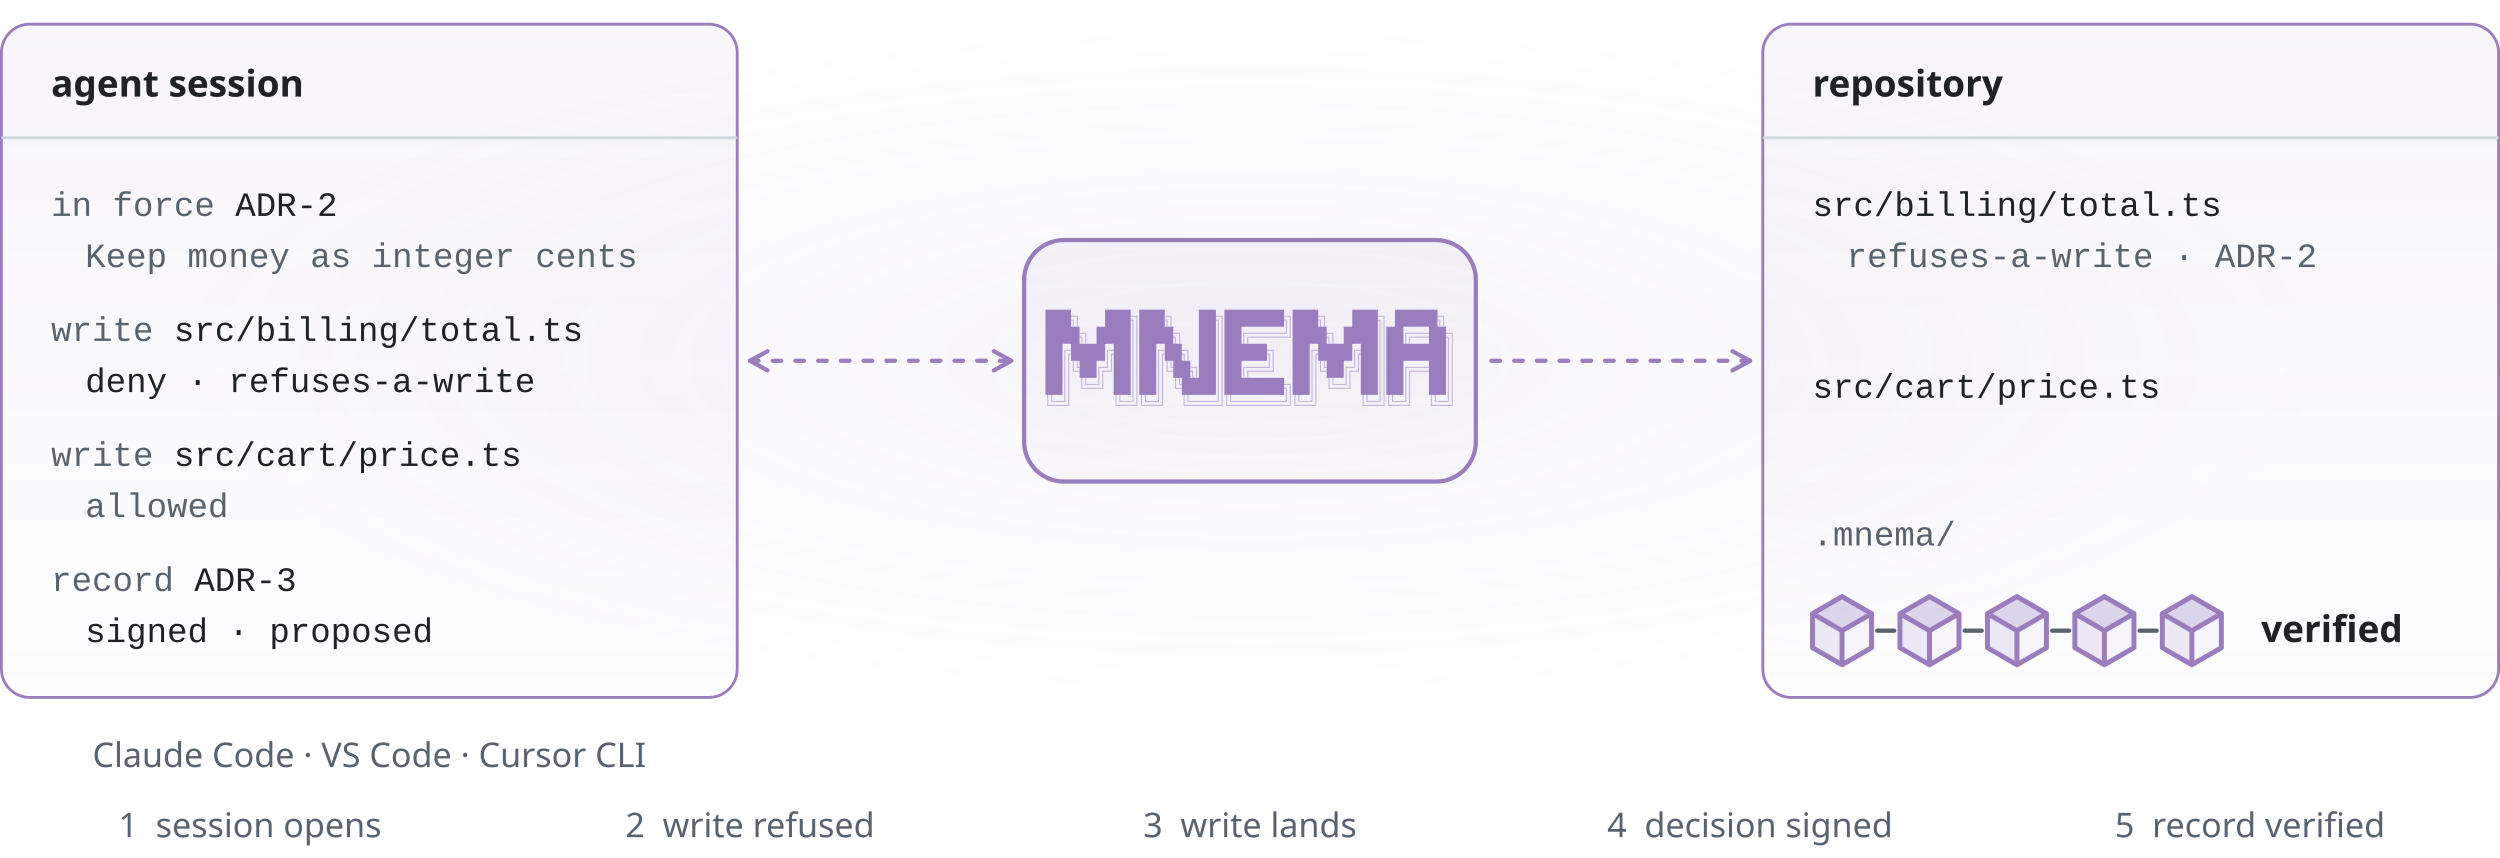
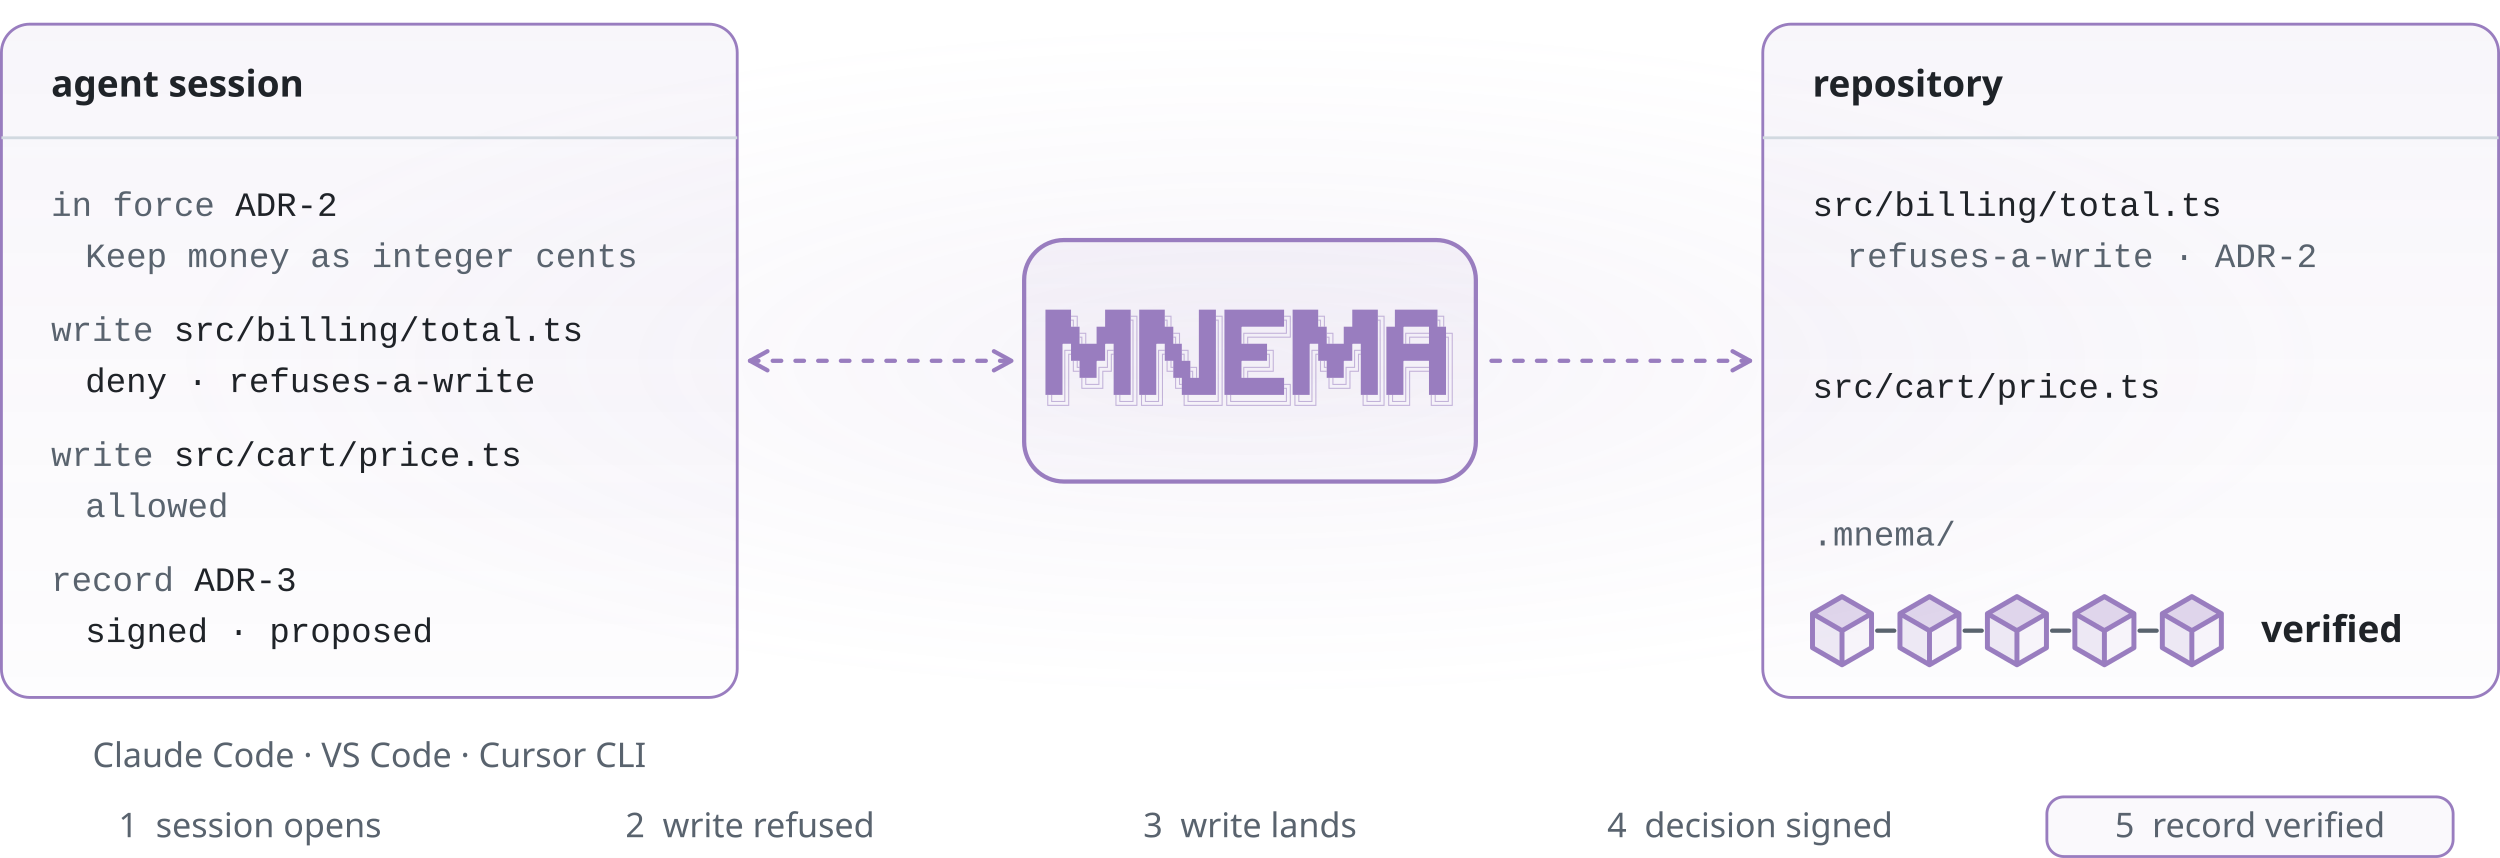
<svg xmlns="http://www.w3.org/2000/svg" width="880" height="302" viewBox="0 0 880 302" role="img" aria-label="How mnema fits: a session opens with the decisions in force, a write under a refusing rule is denied, a write elsewhere lands, a recorded decision is signed into the chain, and mnema verify checks it">
  <style>
.a{animation-duration:14s;animation-iteration-count:infinite;animation-timing-function:ease-in-out}
@keyframes k0{0%{opacity:0}8.57%{opacity:0}10.71%{opacity:1}92.86%{opacity:1}95%{opacity:0}100%{opacity:0}}
@keyframes k1{0%{opacity:0}8.57%{opacity:0}10.71%{opacity:1}92.86%{opacity:1}95%{opacity:0}100%{opacity:0}}
@keyframes k2{0%{opacity:0}8.57%{opacity:0}10.71%{opacity:1}92.86%{opacity:1}95%{opacity:0}100%{opacity:0}}
@keyframes k3{0%{opacity:0}20%{opacity:0}22.14%{opacity:1}92.86%{opacity:1}95%{opacity:0}100%{opacity:0}}
@keyframes k4{0%{opacity:0}20%{opacity:0}22.14%{opacity:1}92.86%{opacity:1}95%{opacity:0}100%{opacity:0}}
@keyframes k5{0%{opacity:0}35.71%{opacity:0}37.86%{opacity:1}92.86%{opacity:1}95%{opacity:0}100%{opacity:0}}
@keyframes k6{0%{opacity:0}42.86%{opacity:0}45%{opacity:1}92.86%{opacity:1}95%{opacity:0}100%{opacity:0}}
@keyframes k7{0%{opacity:0}42.86%{opacity:0}45%{opacity:1}92.86%{opacity:1}95%{opacity:0}100%{opacity:0}}
@keyframes k8{0%{opacity:0}55.71%{opacity:0}57.86%{opacity:1}92.86%{opacity:1}95%{opacity:0}100%{opacity:0}}
@keyframes k9{0%{opacity:0}64.29%{opacity:0}66.43%{opacity:1}92.86%{opacity:1}95%{opacity:0}100%{opacity:0}}
@keyframes k10{0%{opacity:0}64.29%{opacity:0}66.43%{opacity:1}92.86%{opacity:1}95%{opacity:0}100%{opacity:0}}
@keyframes k11{0%{opacity:0}72.86%{opacity:0}75%{opacity:1}92.86%{opacity:1}95%{opacity:0}100%{opacity:0}}
@keyframes k12{0%{opacity:0}55.71%{opacity:0}57.86%{opacity:1}60.71%{opacity:1}62.86%{opacity:0}100%{opacity:0}}
@keyframes k13{0%{opacity:0}35.71%{opacity:0}37.86%{opacity:1}92.86%{opacity:1}95%{opacity:0}100%{opacity:0}}
@keyframes k14{0%{opacity:0}78.57%{opacity:0}80.71%{opacity:1}92.86%{opacity:1}95%{opacity:0}100%{opacity:0}}
@keyframes k15{0%{opacity:0}35.71%{opacity:0}36.79%{opacity:1}40.36%{opacity:0}100%{opacity:0}}
@keyframes k16{0%{opacity:0}78.57%{opacity:0}79.64%{opacity:1}83.21%{opacity:0}100%{opacity:0}}
- @keyframes k17{0%{opacity:0}82.86%{opacity:0}83.93%{opacity:1}87.5%{opacity:0}100%{opacity:0}}
- @keyframes k18{0%{opacity:0}84.43%{opacity:0}85.5%{opacity:1}89.07%{opacity:0}100%{opacity:0}}
- @keyframes k19{0%{opacity:0}86%{opacity:0}87.07%{opacity:1}90.64%{opacity:0}100%{opacity:0}}
- @keyframes k20{0%{opacity:0}87.57%{opacity:0}88.64%{opacity:1}92.21%{opacity:0}100%{opacity:0}}
- @keyframes k21{0%{opacity:0}89.14%{opacity:0}90.21%{opacity:1}93.79%{opacity:0}100%{opacity:0}}
- @keyframes k22{0%{opacity:0}91.43%{opacity:0}93.57%{opacity:1}92.86%{opacity:1}95%{opacity:0}100%{opacity:0}}
+ @keyframes k17{0%{opacity:0}81.43%{opacity:0}82.5%{opacity:1}86.07%{opacity:0}100%{opacity:0}}
+ @keyframes k18{0%{opacity:0}82.5%{opacity:0}83.57%{opacity:1}87.14%{opacity:0}100%{opacity:0}}
+ @keyframes k19{0%{opacity:0}83.57%{opacity:0}84.64%{opacity:1}88.21%{opacity:0}100%{opacity:0}}
+ @keyframes k20{0%{opacity:0}84.64%{opacity:0}85.71%{opacity:1}89.29%{opacity:0}100%{opacity:0}}
+ @keyframes k21{0%{opacity:0}85.71%{opacity:0}86.79%{opacity:1}90.36%{opacity:0}100%{opacity:0}}
+ @keyframes k22{0%{opacity:0}87.86%{opacity:0}90%{opacity:1}92.86%{opacity:1}95%{opacity:0}100%{opacity:0}}
@keyframes k23{0%{transform:translate(356px,127px)}2.86%{transform:translate(356px,127px)}8.57%{transform:translate(264px,127px)}9.29%{transform:translate(264px,127px)}10%{transform:translate(356px,127px)}100%{transform:translate(356px,127px)}}
@keyframes k24{0%{opacity:0}2.5%{opacity:0}3.57%{opacity:1}7.86%{opacity:1}8.93%{opacity:0}100%{opacity:0}}
@keyframes k25{0%{opacity:0}8.21%{opacity:0}9.29%{opacity:1}12.86%{opacity:0}100%{opacity:0}}
@keyframes k26{0%{transform:translate(264px,127px)}20%{transform:translate(264px,127px)}25.71%{transform:translate(356px,127px)}26.43%{transform:translate(356px,127px)}27.14%{transform:translate(264px,127px)}100%{transform:translate(264px,127px)}}
@keyframes k27{0%{opacity:0}19.64%{opacity:0}20.71%{opacity:1}25%{opacity:1}26.07%{opacity:0}100%{opacity:0}}
@keyframes k28{0%{opacity:0}25.71%{opacity:0}26.79%{opacity:1}31.07%{opacity:0}100%{opacity:0}}
@keyframes k29{0%{transform:translate(356px,127px)}30%{transform:translate(356px,127px)}35.71%{transform:translate(264px,127px)}36.43%{transform:translate(264px,127px)}37.14%{transform:translate(356px,127px)}100%{transform:translate(356px,127px)}}
@keyframes k30{0%{opacity:0}29.64%{opacity:0}30.71%{opacity:1}35%{opacity:1}36.07%{opacity:0}100%{opacity:0}}
@keyframes k31{0%{opacity:0}35.36%{opacity:0}36.43%{opacity:1}40%{opacity:0}100%{opacity:0}}
@keyframes k32{0%{transform:translate(524px,127px)}30%{transform:translate(524px,127px)}35.71%{transform:translate(616px,127px)}36.43%{transform:translate(616px,127px)}37.14%{transform:translate(524px,127px)}100%{transform:translate(524px,127px)}}
@keyframes k33{0%{opacity:0}29.64%{opacity:0}30.71%{opacity:1}35%{opacity:1}36.07%{opacity:0}100%{opacity:0}}
@keyframes k34{0%{opacity:0}35.36%{opacity:0}36.43%{opacity:1}40%{opacity:0}100%{opacity:0}}
@keyframes k35{0%{transform:translate(264px,127px)}42.86%{transform:translate(264px,127px)}48.21%{transform:translate(356px,127px)}48.93%{transform:translate(356px,127px)}49.64%{transform:translate(264px,127px)}100%{transform:translate(264px,127px)}}
@keyframes k36{0%{opacity:0}42.5%{opacity:0}43.57%{opacity:1}47.5%{opacity:1}48.57%{opacity:0}100%{opacity:0}}
@keyframes k37{0%{opacity:0}48.21%{opacity:0}49.29%{opacity:1}53.57%{opacity:0}100%{opacity:0}}
@keyframes k38{0%{transform:translate(524px,127px)}50%{transform:translate(524px,127px)}55.71%{transform:translate(616px,127px)}56.43%{transform:translate(616px,127px)}57.14%{transform:translate(524px,127px)}100%{transform:translate(524px,127px)}}
@keyframes k39{0%{opacity:0}49.64%{opacity:0}50.71%{opacity:1}55%{opacity:1}56.07%{opacity:0}100%{opacity:0}}
@keyframes k40{0%{opacity:0}55.36%{opacity:0}56.43%{opacity:1}60%{opacity:0}100%{opacity:0}}
@keyframes k41{0%{transform:translate(264px,127px)}64.29%{transform:translate(264px,127px)}70%{transform:translate(356px,127px)}70.71%{transform:translate(356px,127px)}71.43%{transform:translate(264px,127px)}100%{transform:translate(264px,127px)}}
@keyframes k42{0%{opacity:0}63.93%{opacity:0}65%{opacity:1}69.29%{opacity:1}70.36%{opacity:0}100%{opacity:0}}
@keyframes k43{0%{opacity:0}70%{opacity:0}71.07%{opacity:1}75.36%{opacity:0}100%{opacity:0}}
@keyframes k44{0%{transform:translate(524px,127px)}72.86%{transform:translate(524px,127px)}78.57%{transform:translate(616px,127px)}79.29%{transform:translate(616px,127px)}80%{transform:translate(524px,127px)}100%{transform:translate(524px,127px)}}
@keyframes k45{0%{opacity:0}72.5%{opacity:0}73.57%{opacity:1}77.86%{opacity:1}78.93%{opacity:0}100%{opacity:0}}
@keyframes k46{0%{opacity:0}78.21%{opacity:0}79.29%{opacity:1}82.86%{opacity:0}100%{opacity:0}}
@keyframes k47{0%{opacity:0}1.43%{opacity:0}3.57%{opacity:1}16.43%{opacity:1}18.57%{opacity:0}100%{opacity:0}}
@keyframes k48{0%{opacity:0}19.29%{opacity:0}21.43%{opacity:1}39.29%{opacity:1}41.43%{opacity:0}100%{opacity:0}}
@keyframes k49{0%{opacity:0}42.14%{opacity:0}44.29%{opacity:1}60.71%{opacity:1}62.86%{opacity:0}100%{opacity:0}}
@keyframes k50{0%{opacity:0}63.57%{opacity:0}65.71%{opacity:1}80%{opacity:1}82.14%{opacity:0}100%{opacity:0}}
@keyframes k51{0%{opacity:0}82.86%{opacity:0}85%{opacity:1}92.86%{opacity:1}95%{opacity:0}100%{opacity:0}}
@media (prefers-reduced-motion: reduce){.a{animation:none!important}}
</style>
  <defs>
    <radialGradient id="glow" cx="0.5" cy="0.5" r="0.5">
      <stop offset="0" stop-color="#997dbf" stop-opacity="0.08" />
      <stop offset="0.6" stop-color="#997dbf" stop-opacity="0.03" />
      <stop offset="1" stop-color="#997dbf" stop-opacity="0" />
    </radialGradient>
    <linearGradient id="tint" x1="0" y1="0" x2="0" y2="1">
      <stop offset="0" stop-color="#997dbf" stop-opacity="0.07" />
      <stop offset="1" stop-color="#997dbf" stop-opacity="0.02" />
    </linearGradient>
  </defs>
  <rect width="880" height="302" fill="#ffffff" />
  <ellipse cx="440" cy="127" rx="380" ry="119" fill="url(#glow)" />
  <rect x="0.5" y="8.5" width="259" height="237" rx="10" fill="url(#tint)" stroke="#997dbf" />
  <text x="18" y="34" font-family="-apple-system,BlinkMacSystemFont,'Segoe UI','Noto Sans',Helvetica,Arial,sans-serif" font-size="13" font-weight="600" fill="#1f2328">agent session</text>
  <path d="M0.5 48.5H259.5" stroke="#d1d9e0" />
  <rect x="620.5" y="8.5" width="259" height="237" rx="10" fill="url(#tint)" stroke="#997dbf" />
  <text x="638" y="34" font-family="-apple-system,BlinkMacSystemFont,'Segoe UI','Noto Sans',Helvetica,Arial,sans-serif" font-size="13" font-weight="600" fill="#1f2328">repository</text>
  <path d="M620.5 48.5H879.5" stroke="#d1d9e0" />
  <text x="130" y="270" font-family="-apple-system,BlinkMacSystemFont,'Segoe UI','Noto Sans',Helvetica,Arial,sans-serif" font-size="12" fill="#59636e" text-anchor="middle">Claude Code · VS Code · Cursor CLI</text>
  <rect x="360.5" y="84.5" width="159" height="85" rx="14" fill="url(#tint)" stroke="#997dbf" stroke-width="1.5" />
  <g transform="translate(368 109) scale(0.25)">
    <path data-of="blocks" fill="#997dbf" d="M0 0h12.5v24.5h-12.5zM12 0h12.5v24.5h-12.5zM24 0h12v24.5h-12zM84 0h12.5v24.5h-12.5zM96 0h12.5v24.5h-12.5zM108 0h12v24.5h-12zM132 0h12.5v24.5h-12.5zM144 0h12.5v24.5h-12.5zM156 0h12v24.5h-12zM216 0h12.5v24.5h-12.5zM228 0h12v24.5h-12zM252 0h12.5v24.5h-12.5zM264 0h12.5v24.5h-12.5zM276 0h12.5v24h-12.5zM288 0h12.5v24h-12.5zM300 0h12.5v24h-12.5zM312 0h12.5v24h-12.5zM324 0h12v24h-12zM348 0h12.5v24.5h-12.5zM360 0h12.5v24.5h-12.5zM372 0h12v24.5h-12zM432 0h12.5v24.5h-12.5zM444 0h12.5v24.5h-12.5zM456 0h12v24.5h-12zM492 0h12.5v24.5h-12.5zM504 0h12.5v24h-12.5zM516 0h12.5v24h-12.5zM528 0h12.5v24h-12.5zM540 0h12v24.5h-12zM0 24h12.5v24.5h-12.5zM12 24h12.5v24.5h-12.5zM24 24h12.5v24h-12.5zM36 24h12v24.5h-12zM72 24h12.5v24.5h-12.5zM84 24h12.5v24h-12.5zM96 24h12.5v24.5h-12.5zM108 24h12v24.5h-12zM132 24h12.5v24.5h-12.5zM144 24h12.5v24.5h-12.5zM156 24h12.5v24h-12.5zM168 24h12v24.5h-12zM216 24h12.5v24.5h-12.5zM228 24h12v24.5h-12zM252 24h12.5v24.5h-12.5zM264 24h12v24.5h-12zM348 24h12.5v24.5h-12.5zM360 24h12.5v24.5h-12.5zM372 24h12.5v24h-12.5zM384 24h12v24.5h-12zM420 24h12.5v24.5h-12.5zM432 24h12.5v24h-12.5zM444 24h12.5v24.5h-12.5zM456 24h12v24.5h-12zM480 24h12.5v24.5h-12.5zM492 24h12v24.5h-12zM540 24h12.5v24.5h-12.5zM552 24h12v24.5h-12zM0 48h12.5v24.5h-12.5zM12 48h12v24.5h-12zM36 48h12.5v24h-12.5zM48 48h12.5v24.5h-12.5zM60 48h12.5v24.5h-12.5zM72 48h12v24h-12zM96 48h12.5v24.5h-12.5zM108 48h12v24.5h-12zM132 48h12.5v24.5h-12.5zM144 48h12v24.5h-12zM168 48h12.5v24h-12.5zM180 48h12v24.5h-12zM216 48h12.5v24.5h-12.5zM228 48h12v24.5h-12zM252 48h12.5v24.5h-12.5zM264 48h12.5v24.5h-12.5zM276 48h12.5v24h-12.5zM288 48h12.5v24h-12.5zM300 48h12v24h-12zM348 48h12.5v24.5h-12.5zM360 48h12v24.5h-12zM384 48h12.5v24h-12.5zM396 48h12.5v24.5h-12.5zM408 48h12.5v24.5h-12.5zM420 48h12v24h-12zM444 48h12.5v24.5h-12.5zM456 48h12v24.5h-12zM480 48h12.5v24.5h-12.5zM492 48h12.5v24.5h-12.5zM504 48h12.5v24h-12.5zM516 48h12.5v24h-12.5zM528 48h12.5v24h-12.5zM540 48h12.5v24.5h-12.5zM552 48h12v24.5h-12zM0 72h12.5v24.5h-12.5zM12 72h12v24.5h-12zM48 72h12.5v24h-12.5zM60 72h12v24h-12zM96 72h12.5v24.5h-12.5zM108 72h12v24.5h-12zM132 72h12.5v24.5h-12.5zM144 72h12v24.5h-12zM180 72h12.5v24h-12.5zM192 72h12v24.5h-12zM216 72h12.5v24.5h-12.5zM228 72h12v24.5h-12zM252 72h12.5v24.5h-12.5zM264 72h12v24.5h-12zM348 72h12.5v24.5h-12.5zM360 72h12v24.5h-12zM396 72h12.5v24h-12.5zM408 72h12v24h-12zM444 72h12.5v24.5h-12.5zM456 72h12v24.5h-12zM480 72h12.5v24.5h-12.5zM492 72h12v24.5h-12zM540 72h12.5v24.5h-12.5zM552 72h12v24.5h-12zM0 96h12.5v24h-12.5zM12 96h12v24h-12zM96 96h12.5v24h-12.5zM108 96h12v24h-12zM132 96h12.5v24h-12.5zM144 96h12v24h-12zM192 96h12.5v24h-12.5zM204 96h12.5v24h-12.5zM216 96h12.5v24h-12.5zM228 96h12v24h-12zM252 96h12.5v24h-12.5zM264 96h12.5v24h-12.5zM276 96h12.5v24h-12.5zM288 96h12.5v24h-12.5zM300 96h12.5v24h-12.5zM312 96h12.5v24h-12.5zM324 96h12v24h-12zM348 96h12.5v24h-12.5zM360 96h12v24h-12zM444 96h12.5v24h-12.5zM456 96h12v24h-12zM480 96h12.5v24h-12.5zM492 96h12v24h-12zM540 96h12.5v24h-12.5zM552 96h12v24h-12z" />
    <path data-of="lines" fill="none" stroke="#997dbf" stroke-opacity="0.55" stroke-width="1.5" stroke-linejoin="miter" d="M36 9.25L44.75 9.25L44.75 24M36 14.75L39.25 14.75L39.25 24M120 9.25L128.75 9.25L128.75 24M120 14.75L123.25 14.75L123.25 24M168 9.25L176.75 9.25L176.75 24M168 14.75L171.25 14.75L171.25 24M240 9.25L248.75 9.25L248.75 24M240 14.75L243.25 14.75L243.25 24M336 9.25L344.75 9.25L344.75 24M336 14.75L339.25 14.75L339.25 24M384 9.25L392.75 9.25L392.75 24M384 14.75L387.25 14.75L387.25 24M468 9.25L476.75 9.25L476.75 24M468 14.75L471.25 14.75L471.25 24M552 9.25L560.75 9.25L560.75 24M552 14.75L555.25 14.75L555.25 24M48 33.25L56.75 33.25L56.75 48M48 38.75L51.25 38.75L51.25 48M123.25 24L123.25 48M128.75 24L128.75 48M180 33.25L188.75 33.25L188.75 48M180 38.75L183.25 38.75L183.25 48M243.25 24L243.25 48M248.75 24L248.75 48M288 33.25L279.25 33.25L279.25 48M288 38.75L284.75 38.75L284.75 48M288 33.25L300 33.25M288 38.75L300 38.75M300 33.25L312 33.25M300 38.75L312 38.75M312 33.25L324 33.25M312 38.75L324 38.75M324 33.25L336 33.25M324 38.75L336 38.75M344.75 24L344.75 38.75L336 38.75M339.25 24L339.25 33.25L336 33.25M396 33.25L404.75 33.25L404.75 48M396 38.75L399.25 38.75L399.25 48M471.25 24L471.25 48M476.75 24L476.75 48M516 33.25L507.25 33.25L507.25 48M516 38.75L512.75 38.75L512.75 48M516 33.25L528 33.25M516 38.75L528 38.75M528 33.25L540 33.25M528 38.75L540 38.75M564 33.25L572.75 33.25L572.75 48M564 38.75L567.25 38.75L567.25 48M36 57.25L27.25 57.25L27.25 72M36 62.75L32.75 62.75L32.75 72M96 57.25L87.25 57.25L87.25 72M96 62.75L92.75 62.75L92.75 72M123.25 48L123.25 72M128.75 48L128.75 72M168 57.25L159.25 57.25L159.25 72M168 62.75L164.75 62.75L164.75 72M192 57.25L200.75 57.25L200.75 72M192 62.75L195.25 62.75L195.25 72M243.25 48L243.25 72M248.75 48L248.75 72M312 57.25L320.75 57.25L320.75 72M312 62.75L315.25 62.75L315.25 72M384 57.25L375.25 57.25L375.25 72M384 62.75L380.75 62.75L380.75 72M444 57.25L435.25 57.25L435.25 72M444 62.75L440.75 62.75L440.75 72M471.25 48L471.25 72M476.75 48L476.75 72M567.25 48L567.25 72M572.75 48L572.75 72M27.25 72L27.25 96M32.75 72L32.75 96M39.25 72L39.25 86.75L48 86.75M44.75 72L44.75 81.25L48 81.25M84 81.25L75.25 81.25L75.25 96M84 86.75L80.75 86.75L80.75 96M92.75 72L92.75 86.75L84 86.75M87.25 72L87.25 81.25L84 81.25M123.25 72L123.25 96M128.75 72L128.75 96M159.25 72L159.25 96M164.75 72L164.75 96M171.25 72L171.25 86.75L180 86.75M176.75 72L176.75 81.25L180 81.25M204 81.25L212.75 81.25L212.75 96M204 86.75L207.25 86.75L207.25 96M243.25 72L243.25 96M248.75 72L248.75 96M288 81.25L279.25 81.25L279.25 96M288 86.75L284.75 86.75L284.75 96M288 81.25L300 81.25M288 86.75L300 86.75M300 81.25L312 81.25M300 86.75L312 86.75M320.75 72L320.75 86.75L312 86.75M315.25 72L315.25 81.25L312 81.25M375.25 72L375.25 96M380.75 72L380.75 96M387.25 72L387.25 86.75L396 86.75M392.75 72L392.75 81.25L396 81.25M432 81.25L423.25 81.25L423.25 96M432 86.75L428.75 86.75L428.75 96M440.75 72L440.75 86.75L432 86.75M435.25 72L435.25 81.25L432 81.25M471.25 72L471.25 96M476.75 72L476.75 96M516 81.25L507.25 81.25L507.25 96M516 86.75L512.75 86.75L512.75 96M516 81.25L528 81.25M516 86.75L528 86.75M528 81.25L540 81.25M528 86.75L540 86.75M567.25 72L567.25 96M572.75 72L572.75 96M27.25 96L27.25 120M32.75 96L32.75 120M51.25 96L51.25 110.75L60 110.75M56.75 96L56.75 105.25L60 105.25M60 105.25L72 105.25M60 110.75L72 110.75M80.75 96L80.75 110.75L72 110.75M75.25 96L75.25 105.25L72 105.25M123.25 96L123.25 120M128.75 96L128.75 120M159.25 96L159.25 120M164.75 96L164.75 120M183.25 96L183.25 110.75L192 110.75M188.75 96L188.75 105.25L192 105.25M243.25 96L243.25 120M248.75 96L248.75 120M336 105.25L344.75 105.25L344.75 120M336 110.75L339.25 110.75L339.25 120M375.25 96L375.25 120M380.75 96L380.75 120M399.25 96L399.25 110.75L408 110.75M404.75 96L404.75 105.25L408 105.25M408 105.25L420 105.25M408 110.75L420 110.75M428.75 96L428.75 110.75L420 110.75M423.25 96L423.25 105.25L420 105.25M471.25 96L471.25 120M476.75 96L476.75 120M507.25 96L507.25 120M512.75 96L512.75 120M567.25 96L567.25 120M572.75 96L572.75 120M3.25 120L3.25 134.75L12 134.75M8.75 120L8.75 129.25L12 129.25M12 129.25L24 129.25M12 134.75L24 134.75M32.75 120L32.75 134.75L24 134.75M27.25 120L27.25 129.25L24 129.25M99.25 120L99.25 134.75L108 134.75M104.75 120L104.75 129.25L108 129.25M108 129.25L120 129.25M108 134.75L120 134.75M128.75 120L128.75 134.75L120 134.75M123.25 120L123.25 129.25L120 129.25M135.25 120L135.25 134.75L144 134.75M140.75 120L140.75 129.25L144 129.25M144 129.25L156 129.25M144 134.75L156 134.75M164.75 120L164.75 134.75L156 134.75M159.25 120L159.25 129.25L156 129.25M195.25 120L195.25 134.75L204 134.75M200.75 120L200.75 129.25L204 129.25M204 129.25L216 129.25M204 134.75L216 134.75M216 129.25L228 129.25M216 134.75L228 134.75M228 129.25L240 129.25M228 134.75L240 134.75M248.75 120L248.75 134.75L240 134.75M243.25 120L243.25 129.25L240 129.25M255.25 120L255.25 134.75L264 134.75M260.75 120L260.75 129.25L264 129.25M264 129.25L276 129.25M264 134.75L276 134.75M276 129.25L288 129.25M276 134.75L288 134.75M288 129.25L300 129.25M288 134.75L300 134.75M300 129.25L312 129.25M300 134.75L312 134.75M312 129.25L324 129.25M312 134.75L324 134.75M324 129.25L336 129.25M324 134.75L336 134.75M344.75 120L344.75 134.75L336 134.75M339.25 120L339.25 129.25L336 129.25M351.25 120L351.25 134.75L360 134.75M356.75 120L356.75 129.25L360 129.25M360 129.25L372 129.25M360 134.75L372 134.75M380.75 120L380.75 134.75L372 134.75M375.25 120L375.25 129.25L372 129.25M447.25 120L447.25 134.75L456 134.75M452.75 120L452.75 129.25L456 129.25M456 129.25L468 129.25M456 134.75L468 134.75M476.75 120L476.75 134.75L468 134.75M471.25 120L471.25 129.25L468 129.25M483.25 120L483.25 134.75L492 134.75M488.75 120L488.75 129.25L492 129.25M492 129.25L504 129.25M492 134.75L504 134.75M512.75 120L512.75 134.75L504 134.75M507.25 120L507.25 129.25L504 129.25M543.25 120L543.25 134.75L552 134.75M548.75 120L548.75 129.25L552 129.25M552 129.25L564 129.25M552 134.75L564 134.75M572.75 120L572.75 134.75L564 134.75M567.25 120L567.25 129.25L564 129.25" />
  </g>
  <path d="M264 127L356 127" fill="none" stroke="#997dbf" stroke-dasharray="3 5" stroke-linecap="round" stroke-width="1.5" />
  <path d="M349.86 123.64L356 127L349.86 130.36M270.14 130.36L264 127L270.14 123.64" fill="none" stroke="#997dbf" stroke-width="1.5" stroke-linecap="round" stroke-linejoin="round" />
  <path d="M616 127L524 127" fill="none" stroke="#997dbf" stroke-dasharray="3 5" stroke-linecap="round" stroke-width="1.5" />
  <path d="M609.86 123.64L616 127L609.86 130.36" fill="none" stroke="#997dbf" stroke-width="1.5" stroke-linecap="round" stroke-linejoin="round" />
  <text class="a" style="animation-name:k0" x="18" y="76" font-family="ui-monospace,SFMono-Regular,'SF Mono',Menlo,Consolas,'Liberation Mono',monospace" font-size="12" fill="#59636e">in force</text>
  <text class="a" style="animation-name:k1" x="82.8" y="76" font-family="ui-monospace,SFMono-Regular,'SF Mono',Menlo,Consolas,'Liberation Mono',monospace" font-size="12" fill="#1f2328">ADR-2</text>
  <text class="a" style="animation-name:k2" x="30" y="94" font-family="ui-monospace,SFMono-Regular,'SF Mono',Menlo,Consolas,'Liberation Mono',monospace" font-size="12" fill="#59636e">Keep money as integer cents</text>
  <text class="a" style="animation-name:k3" x="18" y="120" font-family="ui-monospace,SFMono-Regular,'SF Mono',Menlo,Consolas,'Liberation Mono',monospace" font-size="12" fill="#59636e">write</text>
  <text class="a" style="animation-name:k4" x="61.2" y="120" font-family="ui-monospace,SFMono-Regular,'SF Mono',Menlo,Consolas,'Liberation Mono',monospace" font-size="12" fill="#1f2328">src/billing/total.ts</text>
  <text class="a" style="animation-name:k5" x="30" y="138" font-family="ui-monospace,SFMono-Regular,'SF Mono',Menlo,Consolas,'Liberation Mono',monospace" font-size="12" fill="#1f2328">deny · refuses-a-write</text>
  <text class="a" style="animation-name:k6" x="18" y="164" font-family="ui-monospace,SFMono-Regular,'SF Mono',Menlo,Consolas,'Liberation Mono',monospace" font-size="12" fill="#59636e">write</text>
  <text class="a" style="animation-name:k7" x="61.2" y="164" font-family="ui-monospace,SFMono-Regular,'SF Mono',Menlo,Consolas,'Liberation Mono',monospace" font-size="12" fill="#1f2328">src/cart/price.ts</text>
  <text class="a" style="animation-name:k8" x="30" y="182" font-family="ui-monospace,SFMono-Regular,'SF Mono',Menlo,Consolas,'Liberation Mono',monospace" font-size="12" fill="#59636e">allowed</text>
  <text class="a" style="animation-name:k9" x="18" y="208" font-family="ui-monospace,SFMono-Regular,'SF Mono',Menlo,Consolas,'Liberation Mono',monospace" font-size="12" fill="#59636e">record</text>
  <text class="a" style="animation-name:k10" x="68.4" y="208" font-family="ui-monospace,SFMono-Regular,'SF Mono',Menlo,Consolas,'Liberation Mono',monospace" font-size="12" fill="#1f2328">ADR-3</text>
  <text class="a" style="animation-name:k11" x="30" y="226" font-family="ui-monospace,SFMono-Regular,'SF Mono',Menlo,Consolas,'Liberation Mono',monospace" font-size="12" fill="#1f2328">signed · proposed</text>
  <text x="638" y="76" font-family="ui-monospace,SFMono-Regular,'SF Mono',Menlo,Consolas,'Liberation Mono',monospace" font-size="12" fill="#1f2328">src/billing/total.ts</text>
  <text x="650" y="94" font-family="ui-monospace,SFMono-Regular,'SF Mono',Menlo,Consolas,'Liberation Mono',monospace" font-size="12" fill="#59636e">refuses-a-write · ADR-2</text>
  <rect class="a" style="animation-name:k12" opacity="0" x="630" y="124" width="240" height="24" rx="6" fill="#997dbf" fill-opacity="0.16" stroke="#997dbf" stroke-opacity="0.7" />
  <text x="638" y="140" font-family="ui-monospace,SFMono-Regular,'SF Mono',Menlo,Consolas,'Liberation Mono',monospace" font-size="12" fill="#1f2328">src/cart/price.ts</text>
  <text x="638" y="192" font-family="ui-monospace,SFMono-Regular,'SF Mono',Menlo,Consolas,'Liberation Mono',monospace" font-size="12" fill="#59636e">.mnema/</text>
  <path d="M648.39 210L658.78 216L648.39 222L638 216z" fill="#997dbf" fill-opacity="0.3" />
  <path d="M638 216L648.39 222L648.39 234L638 228z" fill="#997dbf" fill-opacity="0.16" />
  <path d="M648.39 222L658.78 216L658.78 228L648.39 234z" fill="#997dbf" fill-opacity="0.06" />
  <path d="M648.39 210L658.78 216L658.78 228L648.39 234L638 228L638 216zM638 216L648.39 222L658.78 216M648.39 222V234" fill="none" stroke="#997dbf" stroke-width="1.75" stroke-linejoin="round" />
  <path d="M660.78 222H666.78" stroke="#59636e" stroke-width="1.5" stroke-linecap="round" />
  <path d="M679.18 210L689.57 216L679.18 222L668.78 216z" fill="#997dbf" fill-opacity="0.3" />
  <path d="M668.78 216L679.18 222L679.18 234L668.78 228z" fill="#997dbf" fill-opacity="0.16" />
  <path d="M679.18 222L689.57 216L689.57 228L679.18 234z" fill="#997dbf" fill-opacity="0.06" />
  <path d="M679.18 210L689.57 216L689.57 228L679.18 234L668.78 228L668.78 216zM668.78 216L679.18 222L689.57 216M679.18 222V234" fill="none" stroke="#997dbf" stroke-width="1.75" stroke-linejoin="round" />
  <path d="M691.57 222H697.57" stroke="#59636e" stroke-width="1.5" stroke-linecap="round" />
  <path d="M709.96 210L720.35 216L709.96 222L699.57 216z" fill="#997dbf" fill-opacity="0.3" />
  <path d="M699.57 216L709.96 222L709.96 234L699.57 228z" fill="#997dbf" fill-opacity="0.16" />
  <path d="M709.96 222L720.35 216L720.35 228L709.96 234z" fill="#997dbf" fill-opacity="0.06" />
  <path d="M709.96 210L720.35 216L720.35 228L709.96 234L699.57 228L699.57 216zM699.57 216L709.96 222L720.35 216M709.96 222V234" fill="none" stroke="#997dbf" stroke-width="1.75" stroke-linejoin="round" />
  <g class="a" style="animation-name:k13">
    <path d="M722.35 222H728.35" stroke="#59636e" stroke-width="1.5" stroke-linecap="round" />
    <path d="M740.75 210L751.14 216L740.75 222L730.35 216z" fill="#997dbf" fill-opacity="0.3" />
    <path d="M730.35 216L740.75 222L740.75 234L730.35 228z" fill="#997dbf" fill-opacity="0.16" />
    <path d="M740.75 222L751.14 216L751.14 228L740.75 234z" fill="#997dbf" fill-opacity="0.06" />
    <path d="M740.75 210L751.14 216L751.14 228L740.75 234L730.35 228L730.35 216zM730.35 216L740.75 222L751.14 216M740.75 222V234" fill="none" stroke="#997dbf" stroke-width="1.75" stroke-linejoin="round" />
  </g>
  <g class="a" style="animation-name:k14">
    <path d="M753.14 222H759.14" stroke="#59636e" stroke-width="1.5" stroke-linecap="round" />
    <path d="M771.53 210L781.92 216L771.53 222L761.14 216z" fill="#997dbf" fill-opacity="0.3" />
    <path d="M761.14 216L771.53 222L771.53 234L761.14 228z" fill="#997dbf" fill-opacity="0.16" />
    <path d="M771.53 222L781.92 216L781.92 228L771.53 234z" fill="#997dbf" fill-opacity="0.06" />
    <path d="M771.53 210L781.92 216L781.92 228L771.53 234L761.14 228L761.14 216zM761.14 216L771.53 222L781.92 216M771.53 222V234" fill="none" stroke="#997dbf" stroke-width="1.75" stroke-linejoin="round" />
  </g>
  <path class="a" style="animation-name:k15" opacity="0" d="M740.75 210L751.14 216L751.14 228L740.75 234L730.35 228L730.35 216z" fill="#997dbf" fill-opacity="1" />
  <path class="a" style="animation-name:k16" opacity="0" d="M771.53 210L781.92 216L781.92 228L771.53 234L761.14 228L761.14 216z" fill="#997dbf" fill-opacity="1" />
  <path class="a" style="animation-name:k17" opacity="0" d="M648.39 210L658.78 216L658.78 228L648.39 234L638 228L638 216z" fill="#997dbf" fill-opacity="1" />
  <path class="a" style="animation-name:k18" opacity="0" d="M679.18 210L689.57 216L689.57 228L679.18 234L668.78 228L668.78 216z" fill="#997dbf" fill-opacity="1" />
  <path class="a" style="animation-name:k19" opacity="0" d="M709.96 210L720.35 216L720.35 228L709.96 234L699.57 228L699.57 216z" fill="#997dbf" fill-opacity="1" />
  <path class="a" style="animation-name:k20" opacity="0" d="M740.75 210L751.14 216L751.14 228L740.75 234L730.35 228L730.35 216z" fill="#997dbf" fill-opacity="1" />
  <path class="a" style="animation-name:k21" opacity="0" d="M771.53 210L781.92 216L781.92 228L771.53 234L761.14 228L761.14 216z" fill="#997dbf" fill-opacity="1" />
  <text class="a" style="animation-name:k22" x="795.92" y="226" font-family="-apple-system,BlinkMacSystemFont,'Segoe UI','Noto Sans',Helvetica,Arial,sans-serif" font-size="13" font-weight="600" fill="#1f2328">verified</text>
  <g class="a" style="animation-name:k23,k24" opacity="0">
    <circle r="8" fill="#997dbf" fill-opacity="0.22" />
    <circle r="4" fill="#997dbf" />
  </g>
  <rect class="a" style="animation-name:k25" opacity="0" x="1.5" y="9.5" width="257" height="235" rx="9" fill="none" stroke="#997dbf" stroke-width="3" />
  <g class="a" style="animation-name:k26,k27" opacity="0">
    <circle r="8" fill="#997dbf" fill-opacity="0.22" />
    <circle r="4" fill="#997dbf" />
  </g>
  <rect class="a" style="animation-name:k28" opacity="0" x="354.5" y="78.5" width="171" height="97" rx="19" fill="none" stroke="#997dbf" stroke-width="2" />
  <g class="a" style="animation-name:k29,k30" opacity="0">
    <circle r="8" fill="#997dbf" fill-opacity="0.22" />
    <circle r="4" fill="#997dbf" />
  </g>
  <rect class="a" style="animation-name:k31" opacity="0" x="1.5" y="9.5" width="257" height="235" rx="9" fill="none" stroke="#997dbf" stroke-width="3" />
  <g class="a" style="animation-name:k32,k33" opacity="0">
    <circle r="8" fill="#997dbf" fill-opacity="0.22" />
    <circle r="4" fill="#997dbf" />
  </g>
  <rect class="a" style="animation-name:k34" opacity="0" x="621.5" y="9.5" width="257" height="235" rx="9" fill="none" stroke="#997dbf" stroke-width="3" />
  <g class="a" style="animation-name:k35,k36" opacity="0">
    <circle r="8" fill="#997dbf" fill-opacity="0.22" />
    <circle r="4" fill="#997dbf" />
  </g>
  <rect class="a" style="animation-name:k37" opacity="0" x="354.5" y="78.5" width="171" height="97" rx="19" fill="none" stroke="#997dbf" stroke-width="2" />
  <g class="a" style="animation-name:k38,k39" opacity="0">
    <circle r="8" fill="#997dbf" fill-opacity="0.22" />
    <circle r="4" fill="#997dbf" />
  </g>
  <rect class="a" style="animation-name:k40" opacity="0" x="621.5" y="9.5" width="257" height="235" rx="9" fill="none" stroke="#997dbf" stroke-width="3" />
  <g class="a" style="animation-name:k41,k42" opacity="0">
    <circle r="8" fill="#997dbf" fill-opacity="0.22" />
    <circle r="4" fill="#997dbf" />
  </g>
  <rect class="a" style="animation-name:k43" opacity="0" x="354.5" y="78.5" width="171" height="97" rx="19" fill="none" stroke="#997dbf" stroke-width="2" />
  <g class="a" style="animation-name:k44,k45" opacity="0">
    <circle r="8" fill="#997dbf" fill-opacity="0.22" />
    <circle r="4" fill="#997dbf" />
  </g>
  <rect class="a" style="animation-name:k46" opacity="0" x="621.5" y="9.5" width="257" height="235" rx="9" fill="none" stroke="#997dbf" stroke-width="3" />
  <rect class="a" style="animation-name:k47" opacity="0" x="23.5" y="280.5" width="129" height="21" rx="6" fill="#997dbf" fill-opacity="0.05" stroke="#997dbf" />
  <text x="88" y="294.7" font-family="-apple-system,BlinkMacSystemFont,'Segoe UI','Noto Sans',Helvetica,Arial,sans-serif" font-size="12" fill="#59636e" text-anchor="middle" xml:space="preserve">1  session opens</text>
  <rect class="a" style="animation-name:k48" opacity="0" x="199.5" y="280.5" width="129" height="21" rx="6" fill="#997dbf" fill-opacity="0.05" stroke="#997dbf" />
  <text x="264" y="294.7" font-family="-apple-system,BlinkMacSystemFont,'Segoe UI','Noto Sans',Helvetica,Arial,sans-serif" font-size="12" fill="#59636e" text-anchor="middle" xml:space="preserve">2  write refused</text>
  <rect class="a" style="animation-name:k49" opacity="0" x="381.5" y="280.5" width="117" height="21" rx="6" fill="#997dbf" fill-opacity="0.05" stroke="#997dbf" />
  <text x="440" y="294.7" font-family="-apple-system,BlinkMacSystemFont,'Segoe UI','Noto Sans',Helvetica,Arial,sans-serif" font-size="12" fill="#59636e" text-anchor="middle" xml:space="preserve">3  write lands</text>
  <rect class="a" style="animation-name:k50" opacity="0" x="544.5" y="280.5" width="143" height="21" rx="6" fill="#997dbf" fill-opacity="0.05" stroke="#997dbf" />
  <text x="616" y="294.7" font-family="-apple-system,BlinkMacSystemFont,'Segoe UI','Noto Sans',Helvetica,Arial,sans-serif" font-size="12" fill="#59636e" text-anchor="middle" xml:space="preserve">4  decision signed</text>
-   <rect class="a" style="animation-name:k51" opacity="0" x="720.5" y="280.5" width="143" height="21" rx="6" fill="#997dbf" fill-opacity="0.05" stroke="#997dbf" />
+   <rect class="a" style="animation-name:k51" x="720.5" y="280.5" width="143" height="21" rx="6" fill="#997dbf" fill-opacity="0.05" stroke="#997dbf" />
  <text x="792" y="294.7" font-family="-apple-system,BlinkMacSystemFont,'Segoe UI','Noto Sans',Helvetica,Arial,sans-serif" font-size="12" fill="#59636e" text-anchor="middle" xml:space="preserve">5  record verified</text>
</svg>
